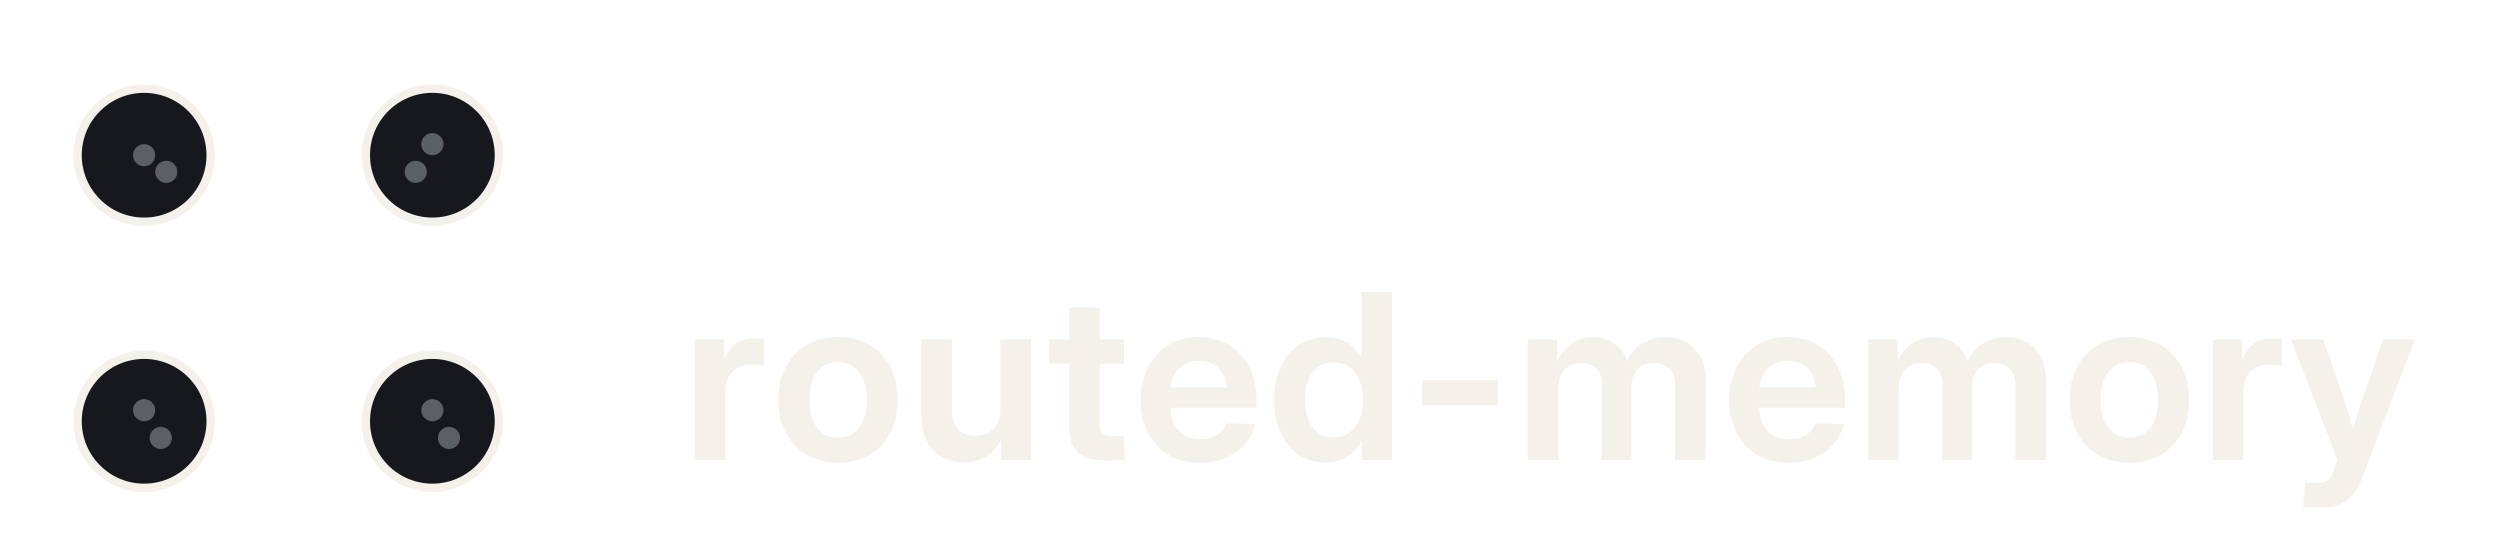
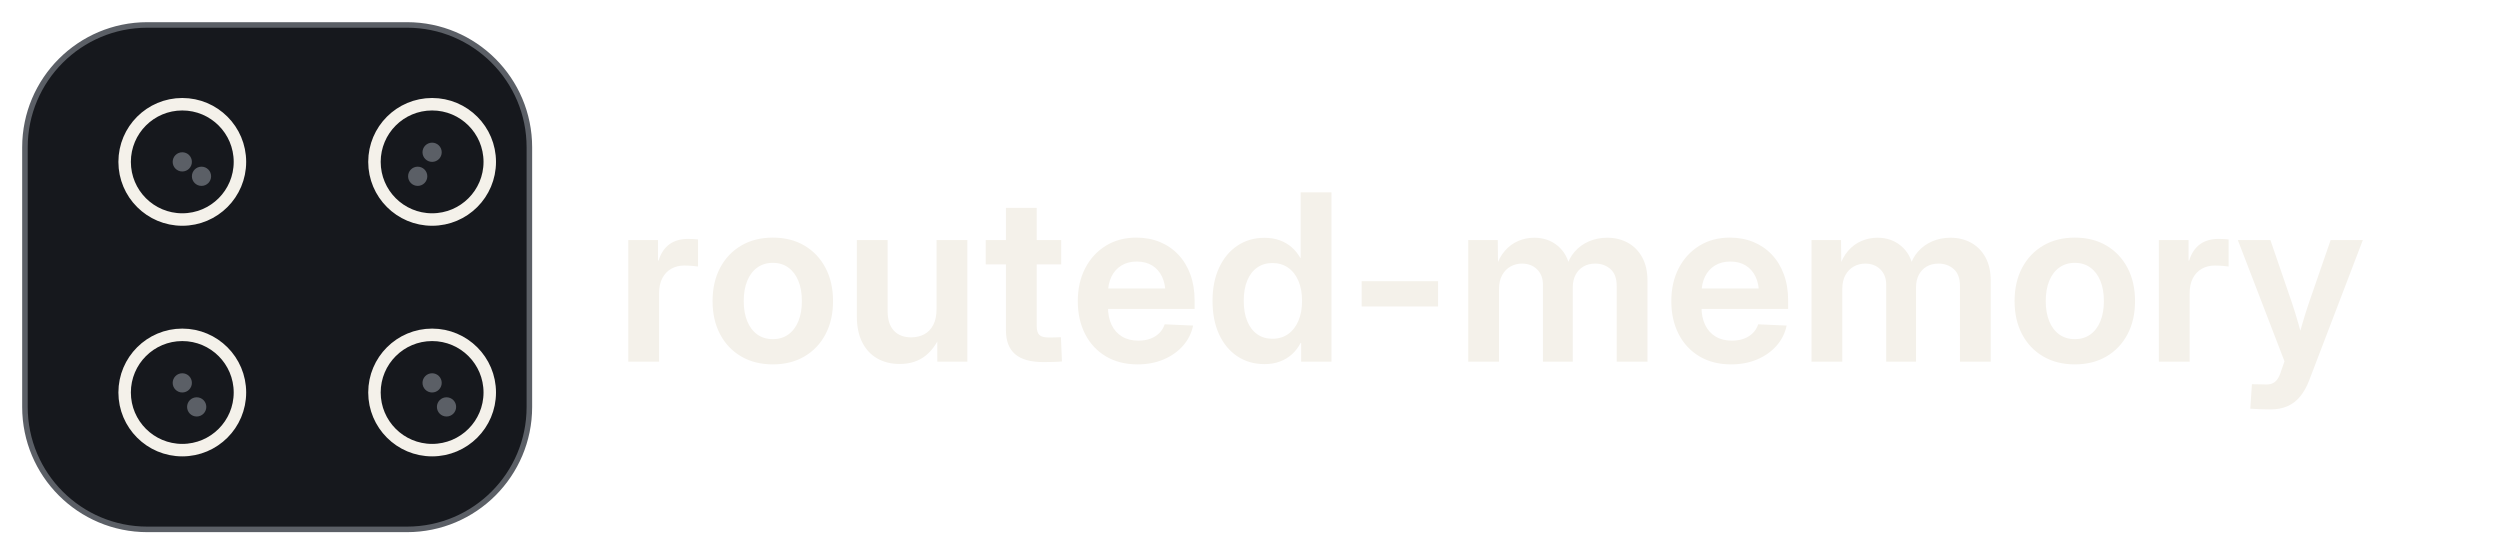
<svg xmlns="http://www.w3.org/2000/svg" viewBox="0 0 902 200" width="902" height="200" role="img" aria-labelledby="t">
  <style>
  .route { stroke-dasharray: 60; stroke-dashoffset: 60; animation: draw 5.6s ease infinite; }
  @keyframes draw { 0%, 14% { stroke-dashoffset: 60; } 40%, 88% { stroke-dashoffset: 0; } 100% { stroke-dashoffset: 60; } }
  .qdot { opacity: 0; animation: qmove 5.6s cubic-bezier(.5,0,.4,1) infinite; }
  @keyframes qmove { 0%, 10% { opacity: 0; transform: translate(0,0); } 16% { opacity: 1; } 42%, 88% { opacity: 1; transform: translate(44px, 24px); } 96%, 100% { opacity: 0; transform: translate(0,0); } }
  .cC { animation: wakeC 5.6s ease infinite; }
  @keyframes wakeC { 0%, 38%, 92%, 100% { stroke: #F4F1EA; fill: #16181D; } 48%, 84% { stroke: #E8A317; fill: #24262B; } }

  @media (prefers-reduced-motion: reduce) {
  .route, .qdot, .cC { animation: none; } .route { stroke-dashoffset: 0; } .qdot { opacity: 1; transform: translate(44px, 24px); } .cC { stroke: #E8A317; fill: #24262B; }
  }
</style>
-   <g class="mark">
-     <circle class="cl cA" cx="52" cy="56" r="24" fill="#16181D" stroke="#F4F1EA" stroke-width="3" />
-     <circle class="cl cB" cx="156" cy="56" r="24" fill="#16181D" stroke="#F4F1EA" stroke-width="3" />
-     <circle class="cl cC" cx="52" cy="152" r="24" fill="#16181D" stroke="#F4F1EA" stroke-width="3" />
-     <circle class="cl cD" cx="156" cy="152" r="24" fill="#16181D" stroke="#F4F1EA" stroke-width="3" />
-     <circle cx="52" cy="56" r="4" fill="#5B5F66" />
-     <circle cx="60" cy="62" r="4" fill="#5B5F66" />
-     <circle cx="156" cy="52" r="4" fill="#5B5F66" />
-     <circle cx="150" cy="62" r="4" fill="#5B5F66" />
-     <circle cx="52" cy="148" r="4" fill="#5B5F66" />
-     <circle cx="58" cy="158" r="4" fill="#5B5F66" />
-     <circle cx="156" cy="148" r="4" fill="#5B5F66" />
-     <circle cx="162" cy="158" r="4" fill="#5B5F66" />
-     <path class="route" d="M 8 104 Q 34 104 52 128" fill="none" stroke="#E8A317" stroke-width="3" stroke-linecap="round" />
-     <circle class="qdot" cx="8" cy="104" r="6" fill="#E8A317" />
+   <rect x="9" y="9" width="182" height="182" rx="44.16" fill="#16181D" stroke="#5B5F66" stroke-width="2" />
+   <g transform="translate(20.70 9.87) scale(0.8667)">
+     <g class="mark">
+       <circle class="cl cA" cx="52" cy="56" r="24" fill="#16181D" stroke="#F4F1EA" stroke-width="5.19" />
+       <circle class="cl cB" cx="156" cy="56" r="24" fill="#16181D" stroke="#F4F1EA" stroke-width="5.19" />
+       <circle class="cl cC" cx="52" cy="152" r="24" fill="#16181D" stroke="#F4F1EA" stroke-width="5.19" />
+       <circle class="cl cD" cx="156" cy="152" r="24" fill="#16181D" stroke="#F4F1EA" stroke-width="5.19" />
+       <circle cx="52" cy="56" r="4" fill="#5B5F66" />
+       <circle cx="60" cy="62" r="4" fill="#5B5F66" />
+       <circle cx="156" cy="52" r="4" fill="#5B5F66" />
+       <circle cx="150" cy="62" r="4" fill="#5B5F66" />
+       <circle cx="52" cy="148" r="4" fill="#5B5F66" />
+       <circle cx="58" cy="158" r="4" fill="#5B5F66" />
+       <circle cx="156" cy="148" r="4" fill="#5B5F66" />
+       <circle cx="162" cy="158" r="4" fill="#5B5F66" />
+       <path class="route" d="M 8 104 Q 34 104 52 128" fill="none" stroke="#E8A317" stroke-width="5.19" stroke-linecap="round" />
+       <circle class="qdot" cx="8" cy="104" r="6" fill="#E8A317" />
+     </g>
  </g>
-   <g transform="translate(246 166)">
-     <path d="M4.648 0.0V-43.508H15.277V-36.183H15.485Q16.678 -40.02 19.312 -41.976Q21.945 -43.932 26.074 -43.932Q27.088 -43.932 28.002 -43.876Q28.916 -43.819 29.6 -43.747V-34.055Q28.975 -34.162 27.534 -34.281Q26.094 -34.4 24.604 -34.4Q22.073 -34.4 20.037 -33.257Q18 -32.114 16.831 -29.9Q15.663 -27.686 15.663 -24.459V0.0Z M56.356 0.96Q49.905 0.96 45.048 -1.881Q40.191 -4.723 37.499 -9.818Q34.808 -14.914 34.808 -21.67Q34.808 -28.461 37.499 -33.57Q40.191 -38.679 45.048 -41.536Q49.905 -44.394 56.356 -44.394Q62.844 -44.394 67.684 -41.536Q72.524 -38.679 75.216 -33.57Q77.907 -28.461 77.907 -21.67Q77.907 -14.914 75.216 -9.818Q72.524 -4.723 67.684 -1.881Q62.844 0.96 56.356 0.96ZM56.356 -8.068Q59.592 -8.068 61.922 -9.744Q64.252 -11.42 65.506 -14.488Q66.761 -17.556 66.761 -21.678Q66.761 -25.859 65.506 -28.92Q64.252 -31.98 61.922 -33.673Q59.592 -35.366 56.356 -35.366Q53.153 -35.366 50.811 -33.682Q48.469 -31.998 47.214 -28.931Q45.959 -25.864 45.959 -21.678Q45.959 -17.538 47.214 -14.479Q48.469 -11.42 50.802 -9.744Q53.135 -8.068 56.356 -8.068Z M101.741 0.814Q97.197 0.814 93.738 -1.161Q90.279 -3.136 88.358 -6.941Q86.437 -10.745 86.437 -16.196V-43.508H97.451V-18.046Q97.451 -13.519 99.676 -11.116Q101.901 -8.712 105.875 -8.712Q108.507 -8.712 110.556 -9.806Q112.605 -10.9 113.779 -13.16Q114.954 -15.42 114.954 -18.861V-43.508H125.973V0.0H115.227L115.196 -11.084H116.939Q114.92 -5.345 111.17 -2.266Q107.42 0.814 101.741 0.814Z M159.552 -43.508V-34.8H132.557V-43.508ZM139.784 -55.022H150.798V-12.765Q150.798 -10.505 151.736 -9.58Q152.674 -8.655 155.114 -8.655Q156.054 -8.655 157.368 -8.693Q158.682 -8.732 159.451 -8.768L159.829 -0.089Q158.579 0.036 156.748 0.087Q154.917 0.138 153.13 0.138Q146.365 0.138 143.075 -2.691Q139.784 -5.52 139.784 -11.268Z M186.911 0.96Q180.355 0.96 175.543 -1.916Q170.731 -4.792 168.117 -9.903Q165.502 -15.014 165.502 -21.66Q165.502 -28.325 168.158 -33.45Q170.814 -38.576 175.534 -41.485Q180.254 -44.394 186.439 -44.394Q191.036 -44.394 194.85 -42.83Q198.665 -41.266 201.455 -38.318Q204.245 -35.371 205.768 -31.231Q207.291 -27.091 207.291 -21.936V-18.886H169.842V-26.209H201.865L196.874 -24.293Q196.874 -27.829 195.64 -30.417Q194.406 -33.006 192.114 -34.419Q189.822 -35.832 186.605 -35.832Q183.42 -35.832 181.109 -34.414Q178.799 -32.996 177.547 -30.438Q176.295 -27.88 176.295 -24.442V-19.586Q176.295 -15.91 177.589 -13.193Q178.883 -10.476 181.323 -9.002Q183.763 -7.528 187.166 -7.528Q189.6 -7.528 191.504 -8.243Q193.407 -8.958 194.703 -10.274Q195.999 -11.59 196.591 -13.375L206.758 -12.925Q205.897 -8.813 203.131 -5.689Q200.365 -2.565 196.195 -0.802Q192.025 0.96 186.911 0.96Z M232.323 0.865Q226.798 0.865 222.596 -1.928Q218.394 -4.721 216.055 -9.805Q213.717 -14.888 213.717 -21.762Q213.717 -28.606 216.09 -33.678Q218.463 -38.75 222.657 -41.536Q226.85 -44.322 232.258 -44.322Q235.324 -44.322 237.758 -43.436Q240.191 -42.551 242.031 -40.944Q243.872 -39.337 245.108 -37.135H245.253V-60.599H256.267V0.0H245.426V-6.722H245.234Q244.041 -4.397 242.176 -2.692Q240.311 -0.987 237.844 -0.061Q235.377 0.865 232.323 0.865ZM235.133 -8.204Q238.384 -8.204 240.767 -9.889Q243.15 -11.574 244.447 -14.629Q245.745 -17.684 245.745 -21.772Q245.745 -25.887 244.45 -28.917Q243.155 -31.948 240.772 -33.623Q238.389 -35.298 235.133 -35.298Q232.001 -35.298 229.694 -33.679Q227.387 -32.06 226.136 -29.043Q224.884 -26.025 224.884 -21.772Q224.884 -17.536 226.138 -14.495Q227.392 -11.453 229.702 -9.828Q232.012 -8.204 235.133 -8.204Z M294.415 -28.796V-19.763H267.079V-28.796Z M305.223 0.0V-43.508H315.785L315.891 -33.666H315.128Q316.25 -37.288 318.311 -39.655Q320.373 -42.022 323.096 -43.188Q325.82 -44.353 328.822 -44.353Q333.754 -44.353 337.231 -41.454Q340.708 -38.555 341.61 -33.531H340.304Q341.165 -36.915 343.276 -39.335Q345.387 -41.755 348.397 -43.054Q351.408 -44.353 354.929 -44.353Q359.03 -44.353 362.295 -42.57Q365.56 -40.788 367.454 -37.347Q369.347 -33.905 369.347 -28.895V0.0H358.333V-27.105Q358.333 -31.193 356.097 -33.145Q353.861 -35.097 350.669 -35.097Q348.198 -35.097 346.395 -34.026Q344.592 -32.955 343.606 -31.057Q342.621 -29.159 342.621 -26.648V0.0H331.95V-27.521Q331.95 -30.974 329.848 -33.036Q327.745 -35.097 324.431 -35.097Q322.203 -35.097 320.335 -34.05Q318.467 -33.003 317.352 -30.979Q316.238 -28.955 316.238 -26.012V0.0Z M399.292 0.96Q392.736 0.96 387.924 -1.916Q383.112 -4.792 380.498 -9.903Q377.883 -15.014 377.883 -21.66Q377.883 -28.325 380.539 -33.45Q383.195 -38.576 387.915 -41.485Q392.635 -44.394 398.82 -44.394Q403.417 -44.394 407.231 -42.83Q411.046 -41.266 413.836 -38.318Q416.626 -35.371 418.149 -31.231Q419.672 -27.091 419.672 -21.936V-18.886H382.223V-26.209H414.246L409.255 -24.293Q409.255 -27.829 408.021 -30.417Q406.787 -33.006 404.495 -34.419Q402.203 -35.832 398.986 -35.832Q395.801 -35.832 393.49 -34.414Q391.18 -32.996 389.928 -30.438Q388.676 -27.88 388.676 -24.442V-19.586Q388.676 -15.91 389.97 -13.193Q391.264 -10.476 393.704 -9.002Q396.144 -7.528 399.547 -7.528Q401.981 -7.528 403.885 -8.243Q405.788 -8.958 407.084 -10.274Q408.38 -11.59 408.972 -13.375L419.139 -12.925Q418.278 -8.813 415.512 -5.689Q412.746 -2.565 408.576 -0.802Q404.406 0.96 399.292 0.96Z M428.048 0.0V-43.508H438.609L438.716 -33.666H437.953Q439.075 -37.288 441.136 -39.655Q443.197 -42.022 445.921 -43.188Q448.644 -44.353 451.647 -44.353Q456.578 -44.353 460.055 -41.454Q463.533 -38.555 464.435 -33.531H463.128Q463.99 -36.915 466.101 -39.335Q468.212 -41.755 471.222 -43.054Q474.233 -44.353 477.754 -44.353Q481.854 -44.353 485.12 -42.57Q488.385 -40.788 490.278 -37.347Q492.172 -33.905 492.172 -28.895V0.0H481.157V-27.105Q481.157 -31.193 478.922 -33.145Q476.686 -35.097 473.493 -35.097Q471.023 -35.097 469.22 -34.026Q467.416 -32.955 466.431 -31.057Q465.445 -29.159 465.445 -26.648V0.0H454.775V-27.521Q454.775 -30.974 452.672 -33.036Q450.57 -35.097 447.256 -35.097Q445.027 -35.097 443.159 -34.05Q441.291 -33.003 440.177 -30.979Q439.062 -28.955 439.062 -26.012V0.0Z M522.256 0.96Q515.806 0.96 510.948 -1.881Q506.091 -4.723 503.399 -9.818Q500.708 -14.914 500.708 -21.67Q500.708 -28.461 503.399 -33.57Q506.091 -38.679 510.948 -41.536Q515.806 -44.394 522.256 -44.394Q528.744 -44.394 533.584 -41.536Q538.424 -38.679 541.116 -33.57Q543.808 -28.461 543.808 -21.67Q543.808 -14.914 541.116 -9.818Q538.424 -4.723 533.584 -1.881Q528.744 0.96 522.256 0.96ZM522.256 -8.068Q525.492 -8.068 527.822 -9.744Q530.152 -11.42 531.406 -14.488Q532.661 -17.556 532.661 -21.678Q532.661 -25.859 531.406 -28.92Q530.152 -31.98 527.822 -33.673Q525.492 -35.366 522.256 -35.366Q519.053 -35.366 516.711 -33.682Q514.369 -31.998 513.114 -28.931Q511.859 -25.864 511.859 -21.678Q511.859 -17.538 513.114 -14.479Q514.369 -11.42 516.702 -9.744Q519.036 -8.068 522.256 -8.068Z M552.337 0.0V-43.508H562.966V-36.183H563.173Q564.367 -40.02 567 -41.976Q569.633 -43.932 573.763 -43.932Q574.776 -43.932 575.69 -43.876Q576.605 -43.819 577.288 -43.747V-34.055Q576.663 -34.162 575.223 -34.281Q573.782 -34.4 572.292 -34.4Q569.762 -34.4 567.725 -33.257Q565.689 -32.114 564.52 -29.9Q563.351 -27.686 563.351 -24.459V0.0Z M585.062 16.816 585.641 8.049 589.997 8.13Q591.636 8.268 592.779 7.84Q593.922 7.412 594.72 6.322Q595.518 5.233 596.066 3.389L597.298 -0.127L580.606 -43.508H592.256L599.958 -21.067Q601.236 -17.257 602.313 -13.43Q603.389 -9.603 604.471 -5.723H601.467Q602.522 -9.603 603.64 -13.443Q604.758 -17.283 606.039 -21.067L613.806 -43.508H625.319L606.154 6.608Q604.824 10.104 602.912 12.429Q600.999 14.755 598.379 15.914Q595.759 17.072 592.301 17.072Q590.416 17.072 588.551 16.997Q586.686 16.923 585.062 16.816Z" fill="#F4F1EA" />
+   <g transform="translate(222.0 130.5)">
+     <path d="M4.688 0.0V-43.878H15.407V-36.491H15.616Q16.82 -40.36 19.476 -42.333Q22.131 -44.305 26.295 -44.305Q27.318 -44.305 28.24 -44.248Q29.162 -44.191 29.851 -44.118V-34.344Q29.221 -34.452 27.768 -34.572Q26.315 -34.692 24.813 -34.692Q22.261 -34.692 20.207 -33.539Q18.153 -32.386 16.974 -30.154Q15.796 -27.921 15.796 -24.667V0.0Z M56.825 0.969Q50.319 0.969 45.421 -1.897Q40.522 -4.763 37.808 -9.902Q35.093 -15.04 35.093 -21.855Q35.093 -28.702 37.808 -33.855Q40.522 -39.007 45.421 -41.889Q50.319 -44.771 56.825 -44.771Q63.367 -44.771 68.249 -41.889Q73.13 -39.007 75.844 -33.855Q78.559 -28.702 78.559 -21.855Q78.559 -15.04 75.844 -9.902Q73.13 -4.763 68.249 -1.897Q63.367 0.969 56.825 0.969ZM56.825 -8.136Q60.088 -8.136 62.437 -9.827Q64.787 -11.517 66.052 -14.611Q67.318 -17.705 67.318 -21.862Q67.318 -26.079 66.052 -29.165Q64.787 -32.252 62.437 -33.959Q60.088 -35.666 56.825 -35.666Q53.595 -35.666 51.232 -33.968Q48.87 -32.27 47.605 -29.177Q46.339 -26.084 46.339 -21.862Q46.339 -17.687 47.605 -14.602Q48.87 -11.517 51.223 -9.827Q53.576 -8.136 56.825 -8.136Z M102.585 0.821Q98.002 0.821 94.514 -1.171Q91.025 -3.163 89.088 -7Q87.15 -10.836 87.15 -16.333V-43.878H98.258V-18.2Q98.258 -13.634 100.502 -11.21Q102.746 -8.786 106.754 -8.786Q109.408 -8.786 111.474 -9.89Q113.541 -10.993 114.725 -13.272Q115.909 -15.551 115.909 -19.021V-43.878H127.022V0.0H116.185L116.154 -11.178H117.912Q115.875 -5.39 112.094 -2.285Q108.312 0.821 102.585 0.821Z M160.877 -43.878V-35.096H133.652V-43.878ZM140.94 -55.49H152.048V-12.873Q152.048 -10.594 152.994 -9.661Q153.94 -8.729 156.4 -8.729Q157.348 -8.729 158.673 -8.767Q159.999 -8.806 160.775 -8.842L161.155 -0.09Q159.896 0.036 158.049 0.088Q156.201 0.139 154.399 0.139Q147.578 0.139 144.259 -2.714Q140.94 -5.567 140.94 -11.364Z M188.458 0.969Q181.845 0.969 176.993 -1.932Q172.14 -4.832 169.504 -9.987Q166.867 -15.141 166.867 -21.844Q166.867 -28.566 169.545 -33.735Q172.224 -38.903 176.984 -41.837Q181.744 -44.771 187.982 -44.771Q192.617 -44.771 196.464 -43.193Q200.311 -41.616 203.125 -38.644Q205.939 -35.671 207.475 -31.496Q209.011 -27.321 209.011 -22.123V-19.046H171.244V-26.432H203.539L198.505 -24.499Q198.505 -28.065 197.261 -30.676Q196.016 -33.286 193.705 -34.711Q191.394 -36.136 188.149 -36.136Q184.937 -36.136 182.607 -34.706Q180.277 -33.276 179.014 -30.696Q177.752 -28.117 177.752 -24.649V-19.752Q177.752 -16.045 179.056 -13.305Q180.361 -10.565 182.822 -9.079Q185.283 -7.592 188.715 -7.592Q191.169 -7.592 193.089 -8.313Q195.009 -9.034 196.316 -10.361Q197.622 -11.689 198.22 -13.488L208.473 -13.035Q207.604 -8.888 204.815 -5.737Q202.025 -2.587 197.82 -0.809Q193.615 0.969 188.458 0.969Z M234.245 0.873Q228.673 0.873 224.435 -1.944Q220.198 -4.761 217.839 -9.888Q215.481 -15.015 215.481 -21.947Q215.481 -28.849 217.874 -33.964Q220.268 -39.079 224.496 -41.889Q228.725 -44.698 234.18 -44.698Q237.272 -44.698 239.726 -43.805Q242.18 -42.912 244.036 -41.292Q245.892 -39.671 247.138 -37.451H247.284V-61.113H258.392V0.0H247.459V-6.779H247.266Q246.063 -4.435 244.182 -2.715Q242.301 -0.996 239.813 -0.062Q237.325 0.873 234.245 0.873ZM237.079 -8.273Q240.357 -8.273 242.761 -9.973Q245.164 -11.672 246.472 -14.753Q247.781 -17.834 247.781 -21.957Q247.781 -26.106 246.475 -29.163Q245.169 -32.219 242.766 -33.908Q240.362 -35.598 237.079 -35.598Q233.92 -35.598 231.594 -33.965Q229.267 -32.333 228.005 -29.289Q226.743 -26.246 226.743 -21.957Q226.743 -17.685 228.008 -14.618Q229.273 -11.55 231.602 -9.912Q233.931 -8.273 237.079 -8.273Z M296.854 -29.041V-19.931H269.286V-29.041Z M307.744 0.0V-43.878H318.395L318.503 -33.952H317.733Q318.864 -37.604 320.943 -39.992Q323.022 -42.379 325.769 -43.554Q328.515 -44.729 331.543 -44.729Q336.517 -44.729 340.023 -41.806Q343.53 -38.882 344.44 -33.816H343.122Q343.991 -37.228 346.12 -39.669Q348.249 -42.11 351.285 -43.42Q354.321 -44.729 357.872 -44.729Q362.007 -44.729 365.3 -42.932Q368.593 -41.134 370.503 -37.664Q372.412 -34.193 372.412 -29.141V0.0H361.304V-27.335Q361.304 -31.458 359.05 -33.427Q356.795 -35.395 353.575 -35.395Q351.084 -35.395 349.265 -34.315Q347.447 -33.235 346.453 -31.321Q345.459 -29.406 345.459 -26.874V0.0H334.698V-27.755Q334.698 -31.237 332.577 -33.316Q330.457 -35.395 327.115 -35.395Q324.868 -35.395 322.984 -34.339Q321.1 -33.283 319.976 -31.242Q318.852 -29.201 318.852 -26.233V0.0Z M402.601 0.969Q395.989 0.969 391.137 -1.932Q386.284 -4.832 383.647 -9.987Q381.011 -15.141 381.011 -21.844Q381.011 -28.566 383.689 -33.735Q386.367 -38.903 391.128 -41.837Q395.888 -44.771 402.126 -44.771Q406.761 -44.771 410.608 -43.193Q414.455 -41.616 417.269 -38.644Q420.082 -35.671 421.618 -31.496Q423.155 -27.321 423.155 -22.123V-19.046H385.387V-26.432H417.683L412.649 -24.499Q412.649 -28.065 411.405 -30.676Q410.16 -33.286 407.849 -34.711Q405.537 -36.136 402.293 -36.136Q399.08 -36.136 396.75 -34.706Q394.42 -33.276 393.158 -30.696Q391.895 -28.117 391.895 -24.649V-19.752Q391.895 -16.045 393.2 -13.305Q394.505 -10.565 396.966 -9.079Q399.427 -7.592 402.859 -7.592Q405.313 -7.592 407.233 -8.313Q409.153 -9.034 410.459 -10.361Q411.766 -11.689 412.363 -13.488L422.617 -13.035Q421.748 -8.888 418.959 -5.737Q416.169 -2.587 411.964 -0.809Q407.759 0.969 402.601 0.969Z M431.591 0.0V-43.878H442.242L442.35 -33.952H441.58Q442.712 -37.604 444.791 -39.992Q446.869 -42.379 449.616 -43.554Q452.363 -44.729 455.391 -44.729Q460.364 -44.729 463.87 -41.806Q467.377 -38.882 468.287 -33.816H466.969Q467.838 -37.228 469.967 -39.669Q472.096 -42.11 475.132 -43.42Q478.168 -44.729 481.719 -44.729Q485.854 -44.729 489.148 -42.932Q492.441 -41.134 494.35 -37.664Q496.259 -34.193 496.259 -29.141V0.0H485.152V-27.335Q485.152 -31.458 482.897 -33.427Q480.642 -35.395 477.423 -35.395Q474.931 -35.395 473.113 -34.315Q471.294 -33.235 470.3 -31.321Q469.306 -29.406 469.306 -26.874V0.0H458.545V-27.755Q458.545 -31.237 456.425 -33.316Q454.304 -35.395 450.962 -35.395Q448.715 -35.395 446.831 -34.339Q444.947 -33.283 443.823 -31.242Q442.699 -29.201 442.699 -26.233V0.0Z M526.589 0.969Q520.084 0.969 515.185 -1.897Q510.287 -4.763 507.572 -9.902Q504.858 -15.04 504.858 -21.855Q504.858 -28.702 507.572 -33.855Q510.287 -39.007 515.185 -41.889Q520.084 -44.771 526.589 -44.771Q533.132 -44.771 538.013 -41.889Q542.895 -39.007 545.609 -33.855Q548.324 -28.702 548.324 -21.855Q548.324 -15.04 545.609 -9.902Q542.895 -4.763 538.013 -1.897Q533.132 0.969 526.589 0.969ZM526.589 -8.136Q529.853 -8.136 532.202 -9.827Q534.552 -11.517 535.817 -14.611Q537.083 -17.705 537.083 -21.862Q537.083 -26.079 535.817 -29.165Q534.552 -32.252 532.202 -33.959Q529.853 -35.666 526.589 -35.666Q523.359 -35.666 520.997 -33.968Q518.635 -32.27 517.369 -29.177Q516.104 -26.084 516.104 -21.862Q516.104 -17.687 517.369 -14.602Q518.635 -11.517 520.988 -9.827Q523.341 -8.136 526.589 -8.136Z M556.915 0.0V-43.878H567.634V-36.491H567.844Q569.047 -40.36 571.703 -42.333Q574.359 -44.305 578.523 -44.305Q579.545 -44.305 580.467 -44.248Q581.389 -44.191 582.078 -44.118V-34.344Q581.448 -34.452 579.995 -34.572Q578.542 -34.692 577.04 -34.692Q574.488 -34.692 572.434 -33.539Q570.381 -32.386 569.202 -30.154Q568.023 -27.921 568.023 -24.667V0.0Z M589.908 16.959 590.493 8.118 594.885 8.199Q596.538 8.338 597.69 7.906Q598.843 7.475 599.648 6.376Q600.453 5.277 601.005 3.418L602.248 -0.128L585.414 -43.878H597.163L604.93 -21.246Q606.22 -17.403 607.305 -13.544Q608.391 -9.685 609.482 -5.771H606.453Q607.516 -9.685 608.644 -13.558Q609.772 -17.43 611.063 -21.246L618.896 -43.878H630.507L611.179 6.664Q609.838 10.189 607.909 12.535Q605.98 14.88 603.338 16.049Q600.696 17.217 597.209 17.217Q595.308 17.217 593.427 17.142Q591.546 17.066 589.908 16.959Z" fill="#F4F1EA" />
  </g>
</svg>
